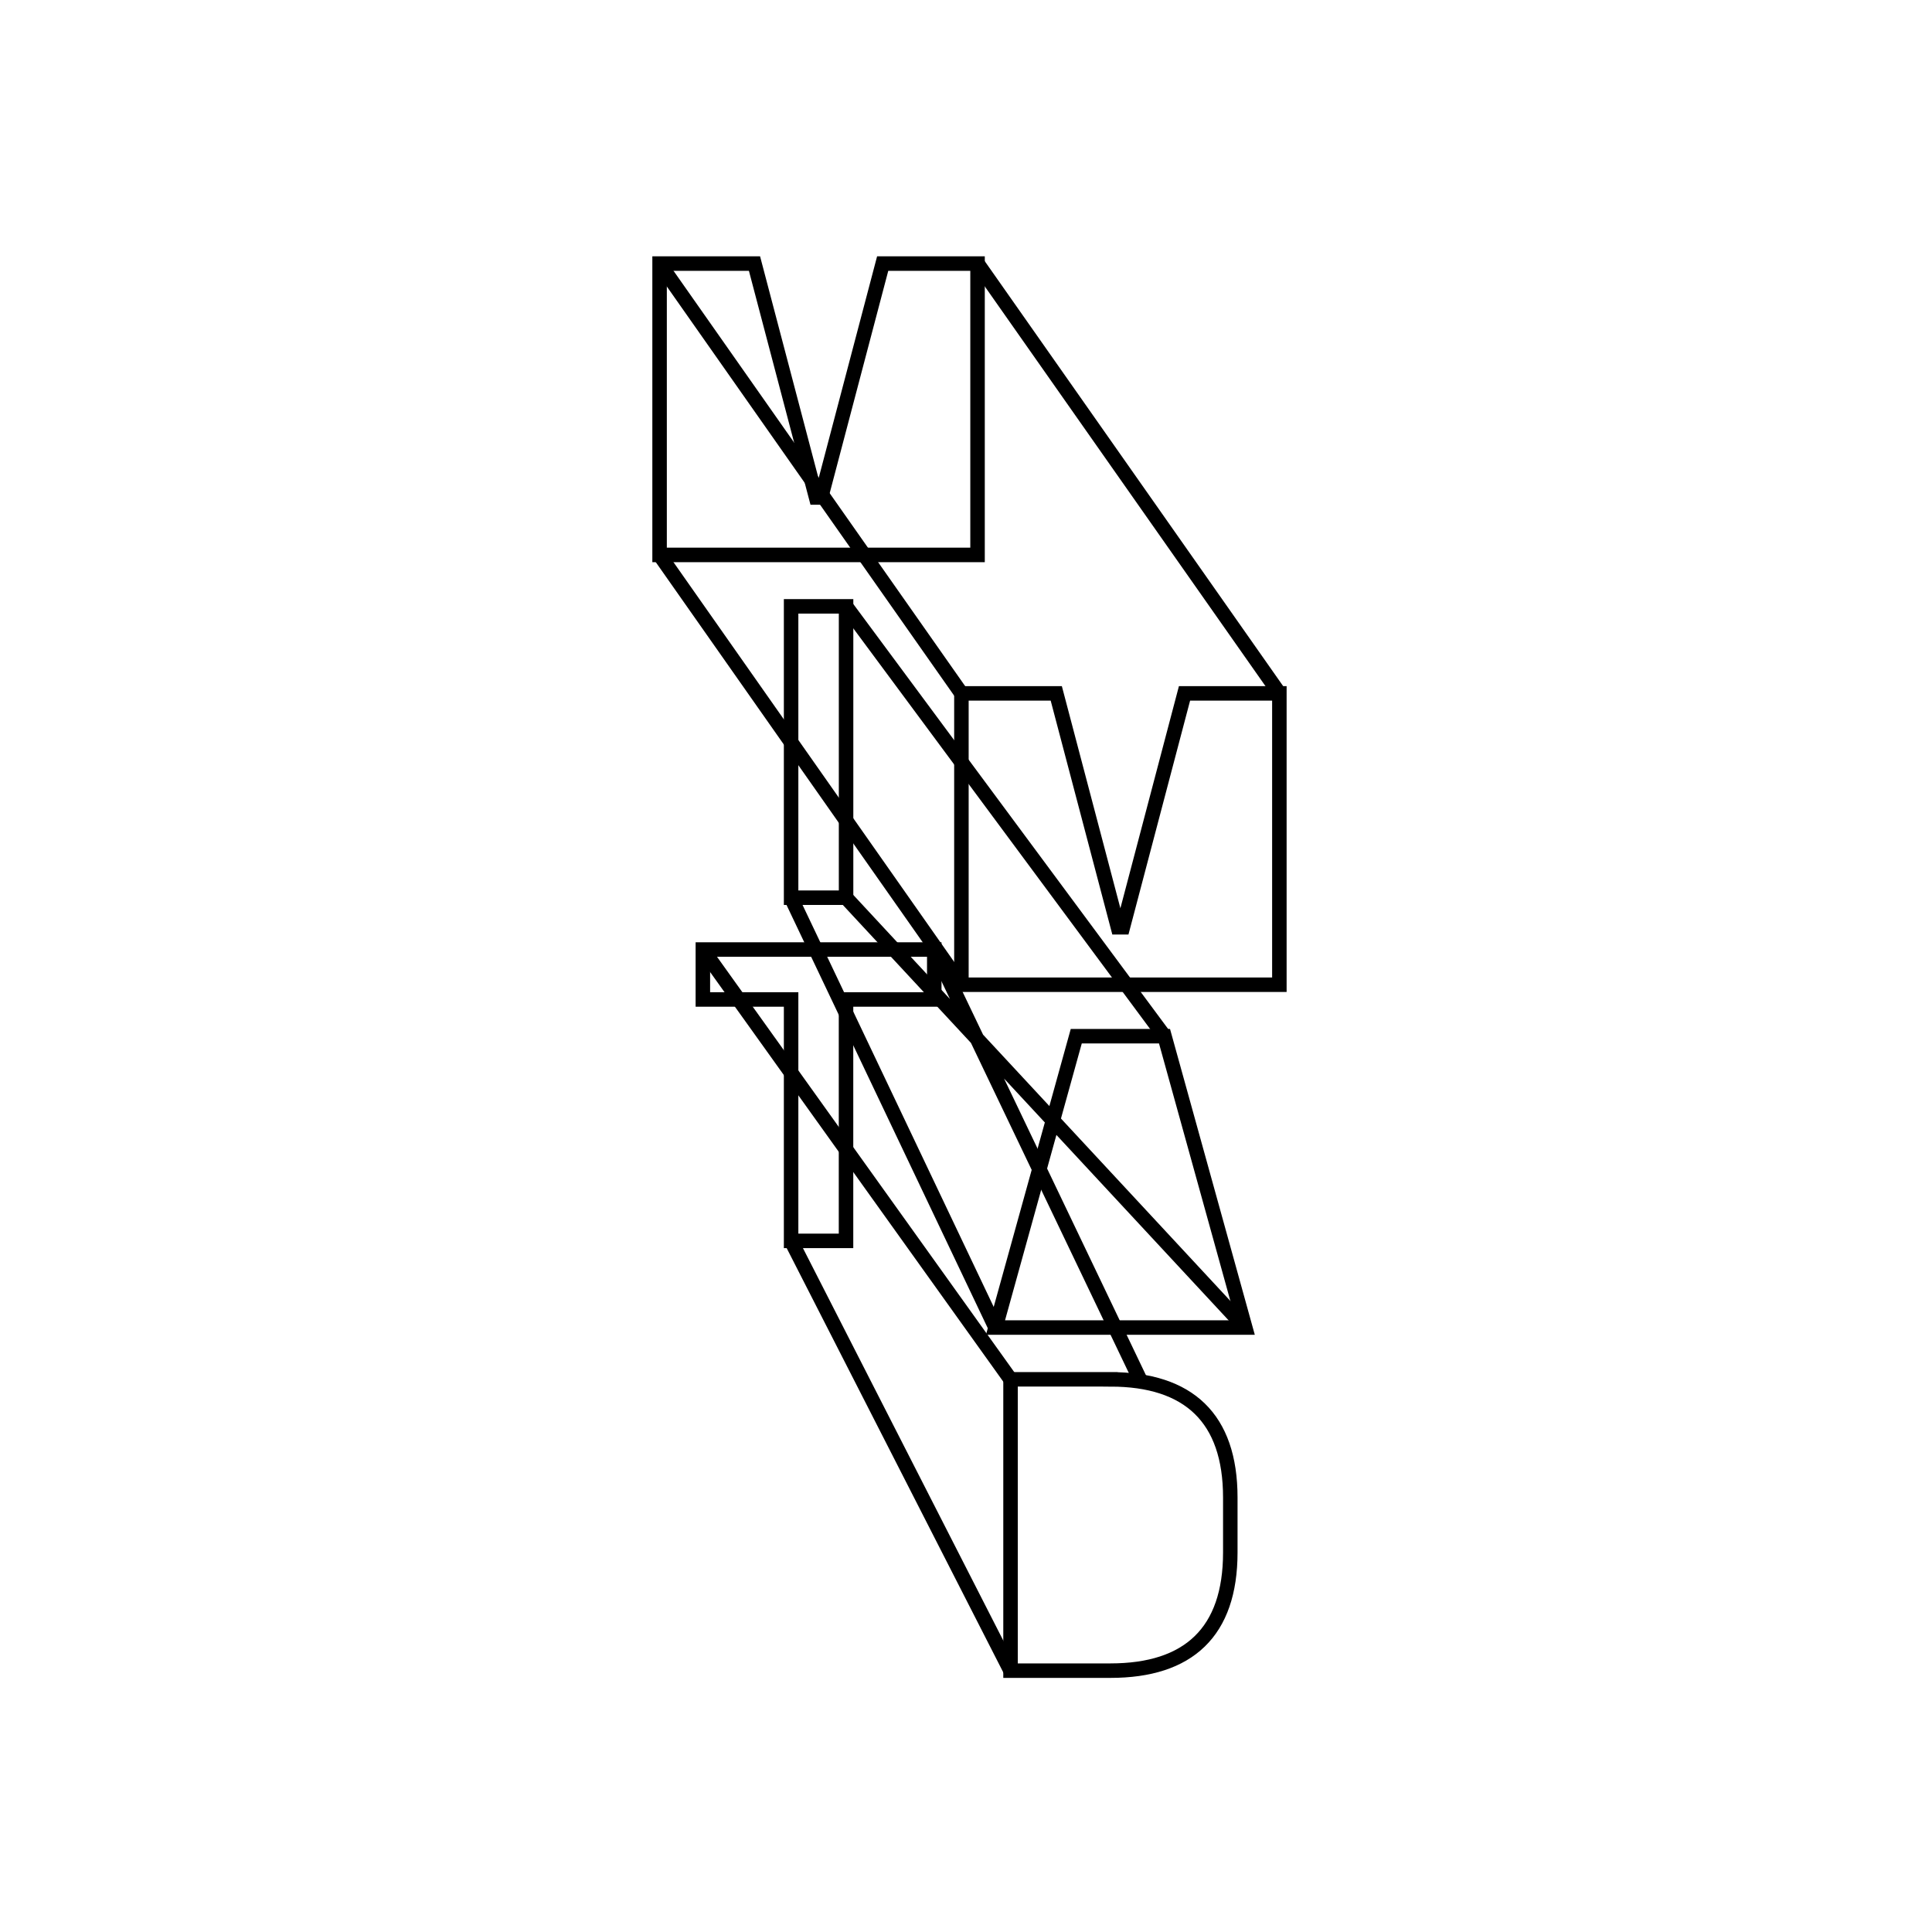
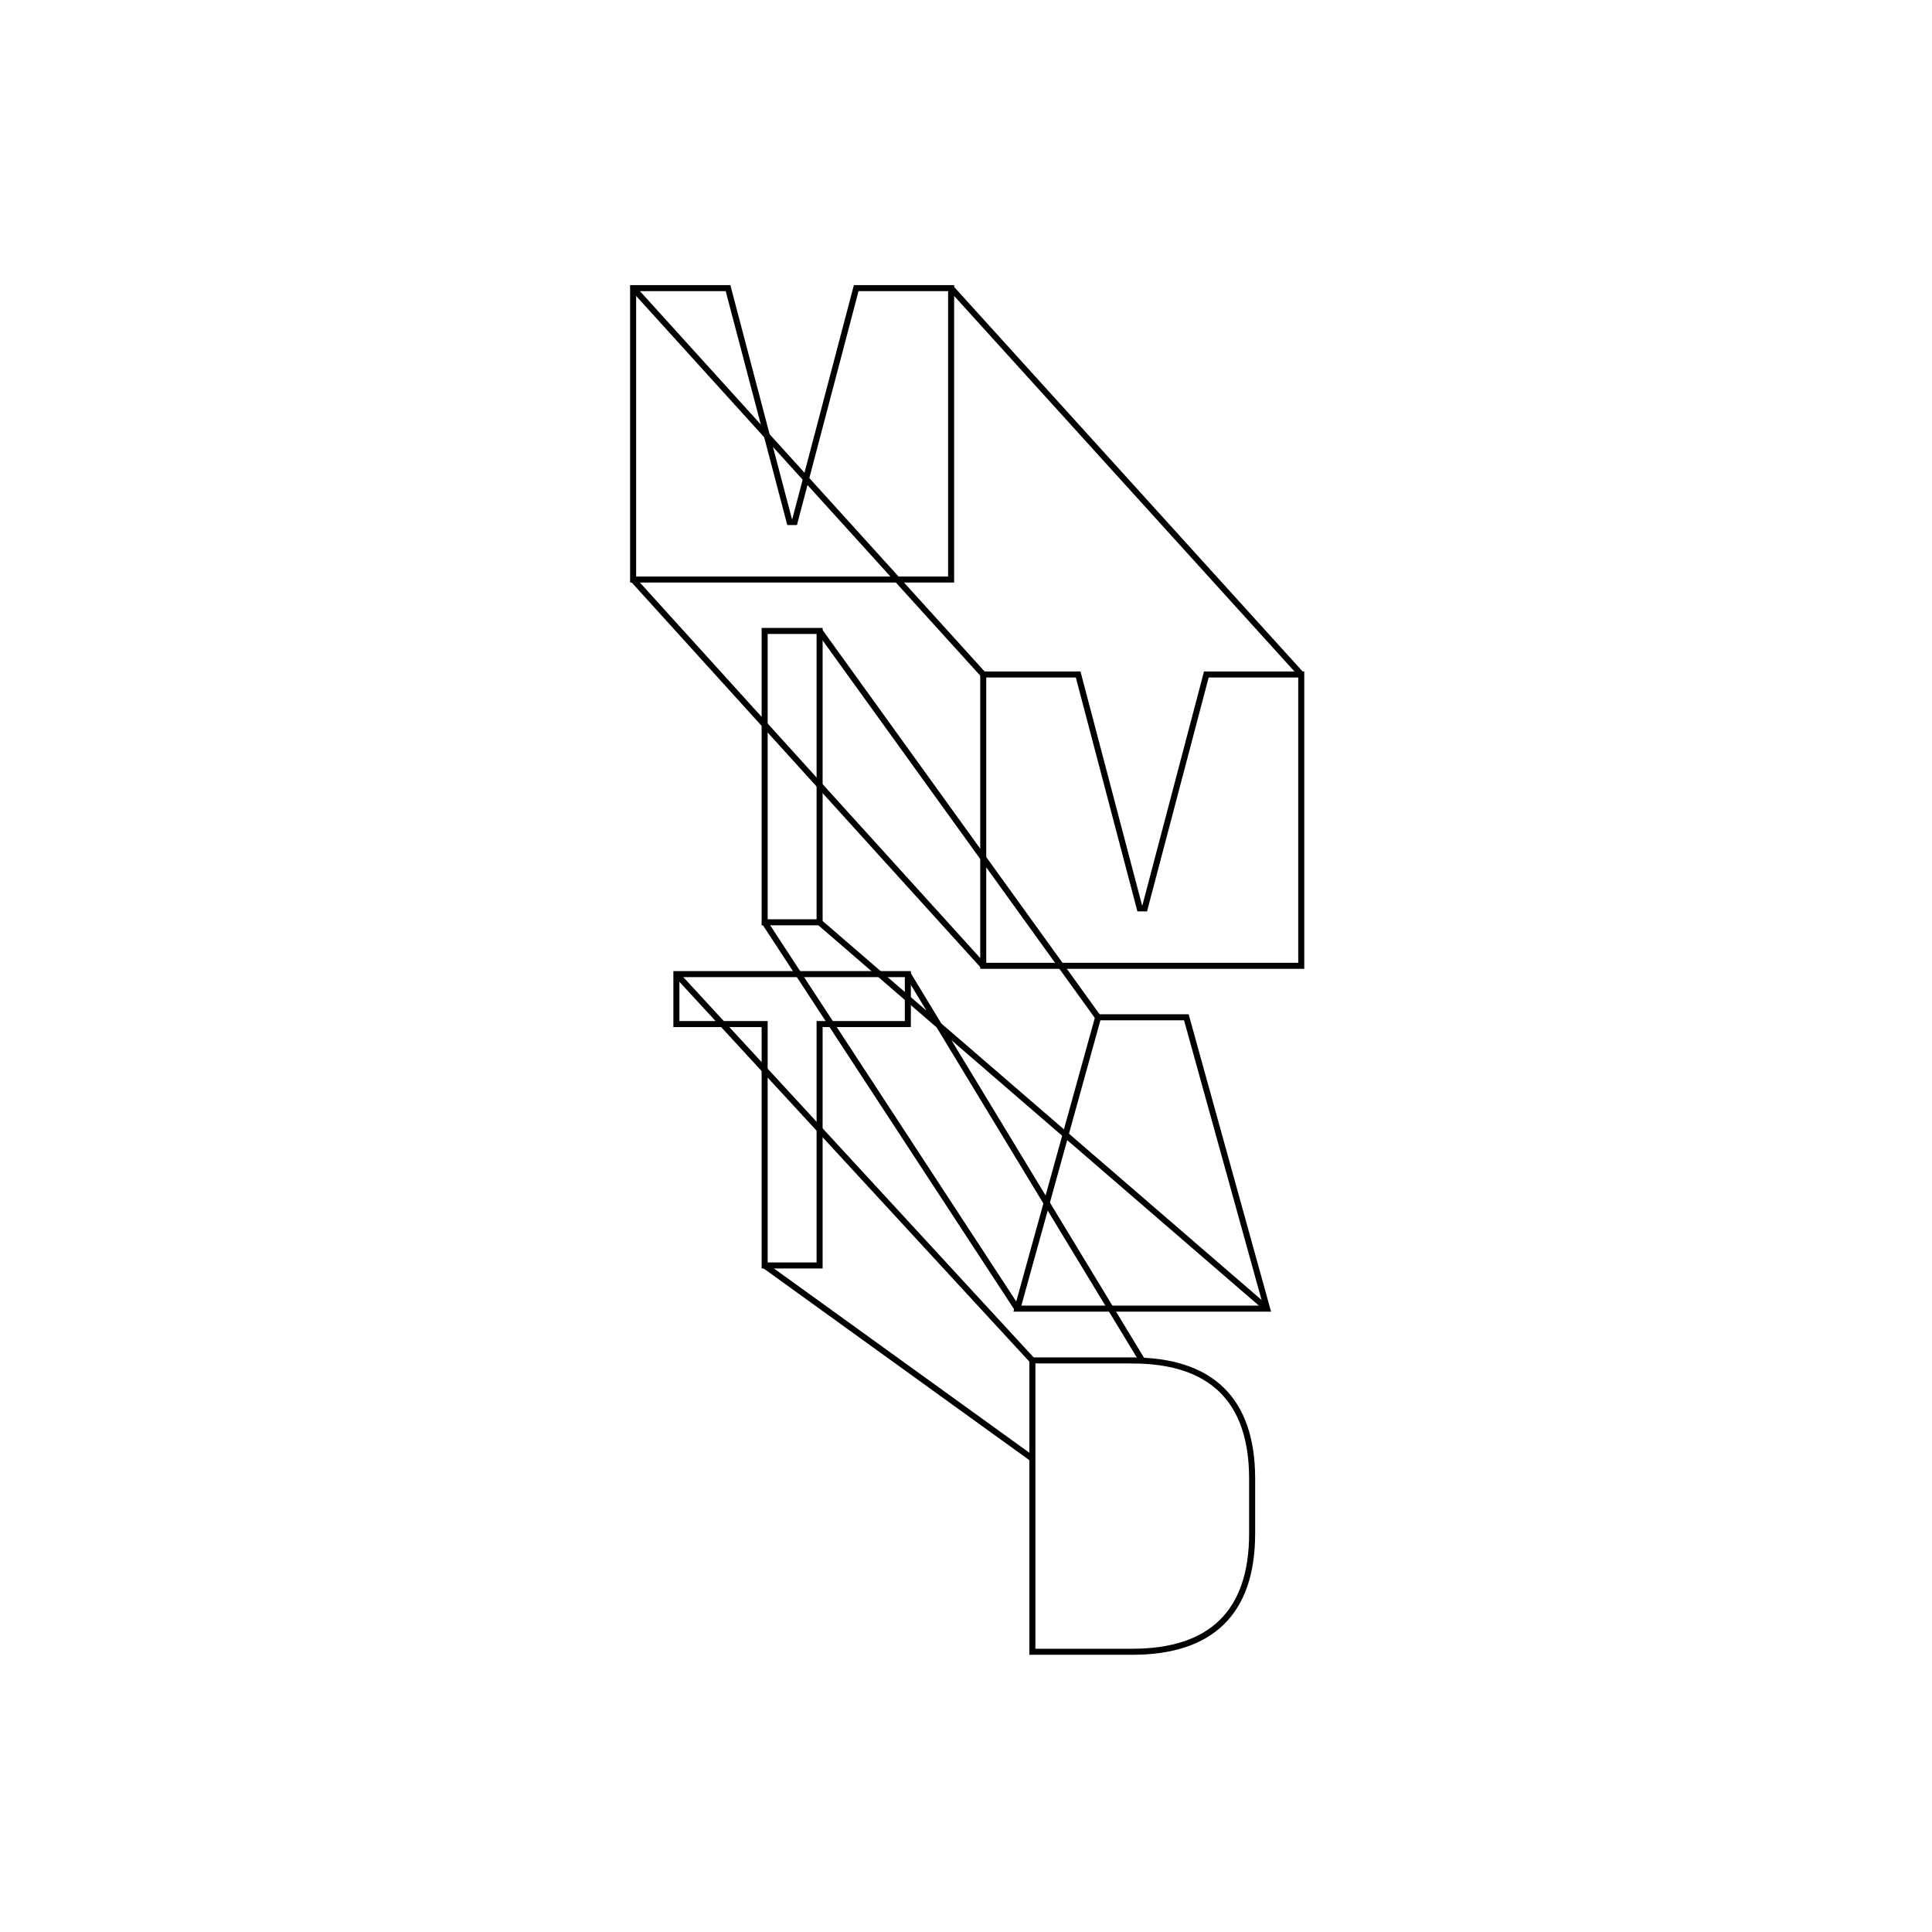
<svg xmlns="http://www.w3.org/2000/svg" id="Layer_1" viewBox="0 0 400 400">
  <defs>
-     <style>.cls-1{fill:none;stroke:#000;stroke-miterlimit:10;stroke-width:3px;}</style>
+     <style>.cls-1{fill:none;stroke:#000;stroke-miterlimit:10;stroke-width:1.25px;}</style>
  </defs>
  <g>
-     <polygon class="cls-1" points="193.43 196.59 193.43 206.93 175.16 206.93 175.16 256.91 163.79 256.91 163.79 206.93 145.52 206.93 145.52 196.59 193.43 196.59" />
-     <rect class="cls-1" x="163.79" y="125.54" width="11.38" height="60.32" />
-     <polygon class="cls-1" points="156.21 54.57 168.96 103 169.99 103 182.75 54.57 202.39 54.57 202.39 114.89 191.36 114.89 177.84 114.89 161.12 114.89 147.59 114.89 136.56 114.89 136.56 54.57 156.21 54.57" />
+     <polygon class="cls-1" points="187.96 201.68 187.96 212.02 169.69 212.02 169.69 262 158.31 262 158.31 212.02 140.04 212.02 140.04 201.68 187.96 201.68" />
+     <rect class="cls-1" x="158.31" y="130.63" width="11.38" height="60.32" />
+     <polygon class="cls-1" points="150.73 59.65 163.48 108.08 164.52 108.08 177.27 59.65 196.92 59.65 196.92 119.98 185.89 119.98 172.36 119.98 155.64 119.98 142.11 119.98 131.08 119.98 131.08 59.65 150.73 59.65" />
  </g>
-   <path class="cls-1" d="M163.79,256.91l45.43,88.99m-15.78-149.31l42.75,89.38m-90.66-89.38l63.69,88.99m-45.43-99.71l42.32,88.99m-30.95-88.99l82.65,88.99M175.16,125.54l65.93,88.99m-104.54-99.64l62.49,88.99M136.56,54.57l62.49,88.99m3.35-88.99l62.49,88.99" />
+   <path class="cls-1" d="M158.31,262l55.43,39.99m-25.78-100.31l48.53,80.03m-96.44-80.03l73.69,79.99m-55.43-90.71l52.32,79.99m-40.95-79.99l92.65,79.99m-92.65-140.31l57.67,79.99m-96.27-90.64l72.49,79.99M131.08,59.65l72.49,79.99m-6.65-79.99l72.49,79.99" />
  <g>
-     <path class="cls-1" d="M229.9,285.58c16.2,0,24.82,8.01,24.82,24.47v11.37c0,16.46-8.62,24.47-24.82,24.47h-20.68v-60.32h20.68Z" />
-     <polygon class="cls-1" points="241.1 214.53 257.82 274.85 246.1 274.85 217.83 274.85 206.11 274.85 222.83 214.53 241.1 214.53" />
-     <polygon class="cls-1" points="218.69 143.56 231.45 191.98 232.48 191.98 245.24 143.56 264.88 143.56 264.88 203.88 253.85 203.88 240.32 203.88 223.61 203.88 210.08 203.88 199.05 203.88 199.05 143.56 218.69 143.56" />
+     <path class="cls-1" d="M234.42,281.67c16.2,0,24.82,8.01,24.82,24.47v11.37c0,16.46-8.62,24.47-24.82,24.47h-20.68v-60.32h20.68Z" />
+     <polygon class="cls-1" points="245.62 210.62 262.34 270.94 250.62 270.94 222.35 270.94 210.64 270.94 227.35 210.62 245.62 210.62" />
+     <polygon class="cls-1" points="223.22 139.64 235.97 188.07 237 188.07 249.76 139.64 269.41 139.64 269.41 199.96 258.38 199.96 244.85 199.96 228.13 199.96 214.6 199.96 203.57 199.96 203.57 139.64 223.22 139.64" />
  </g>
</svg>
